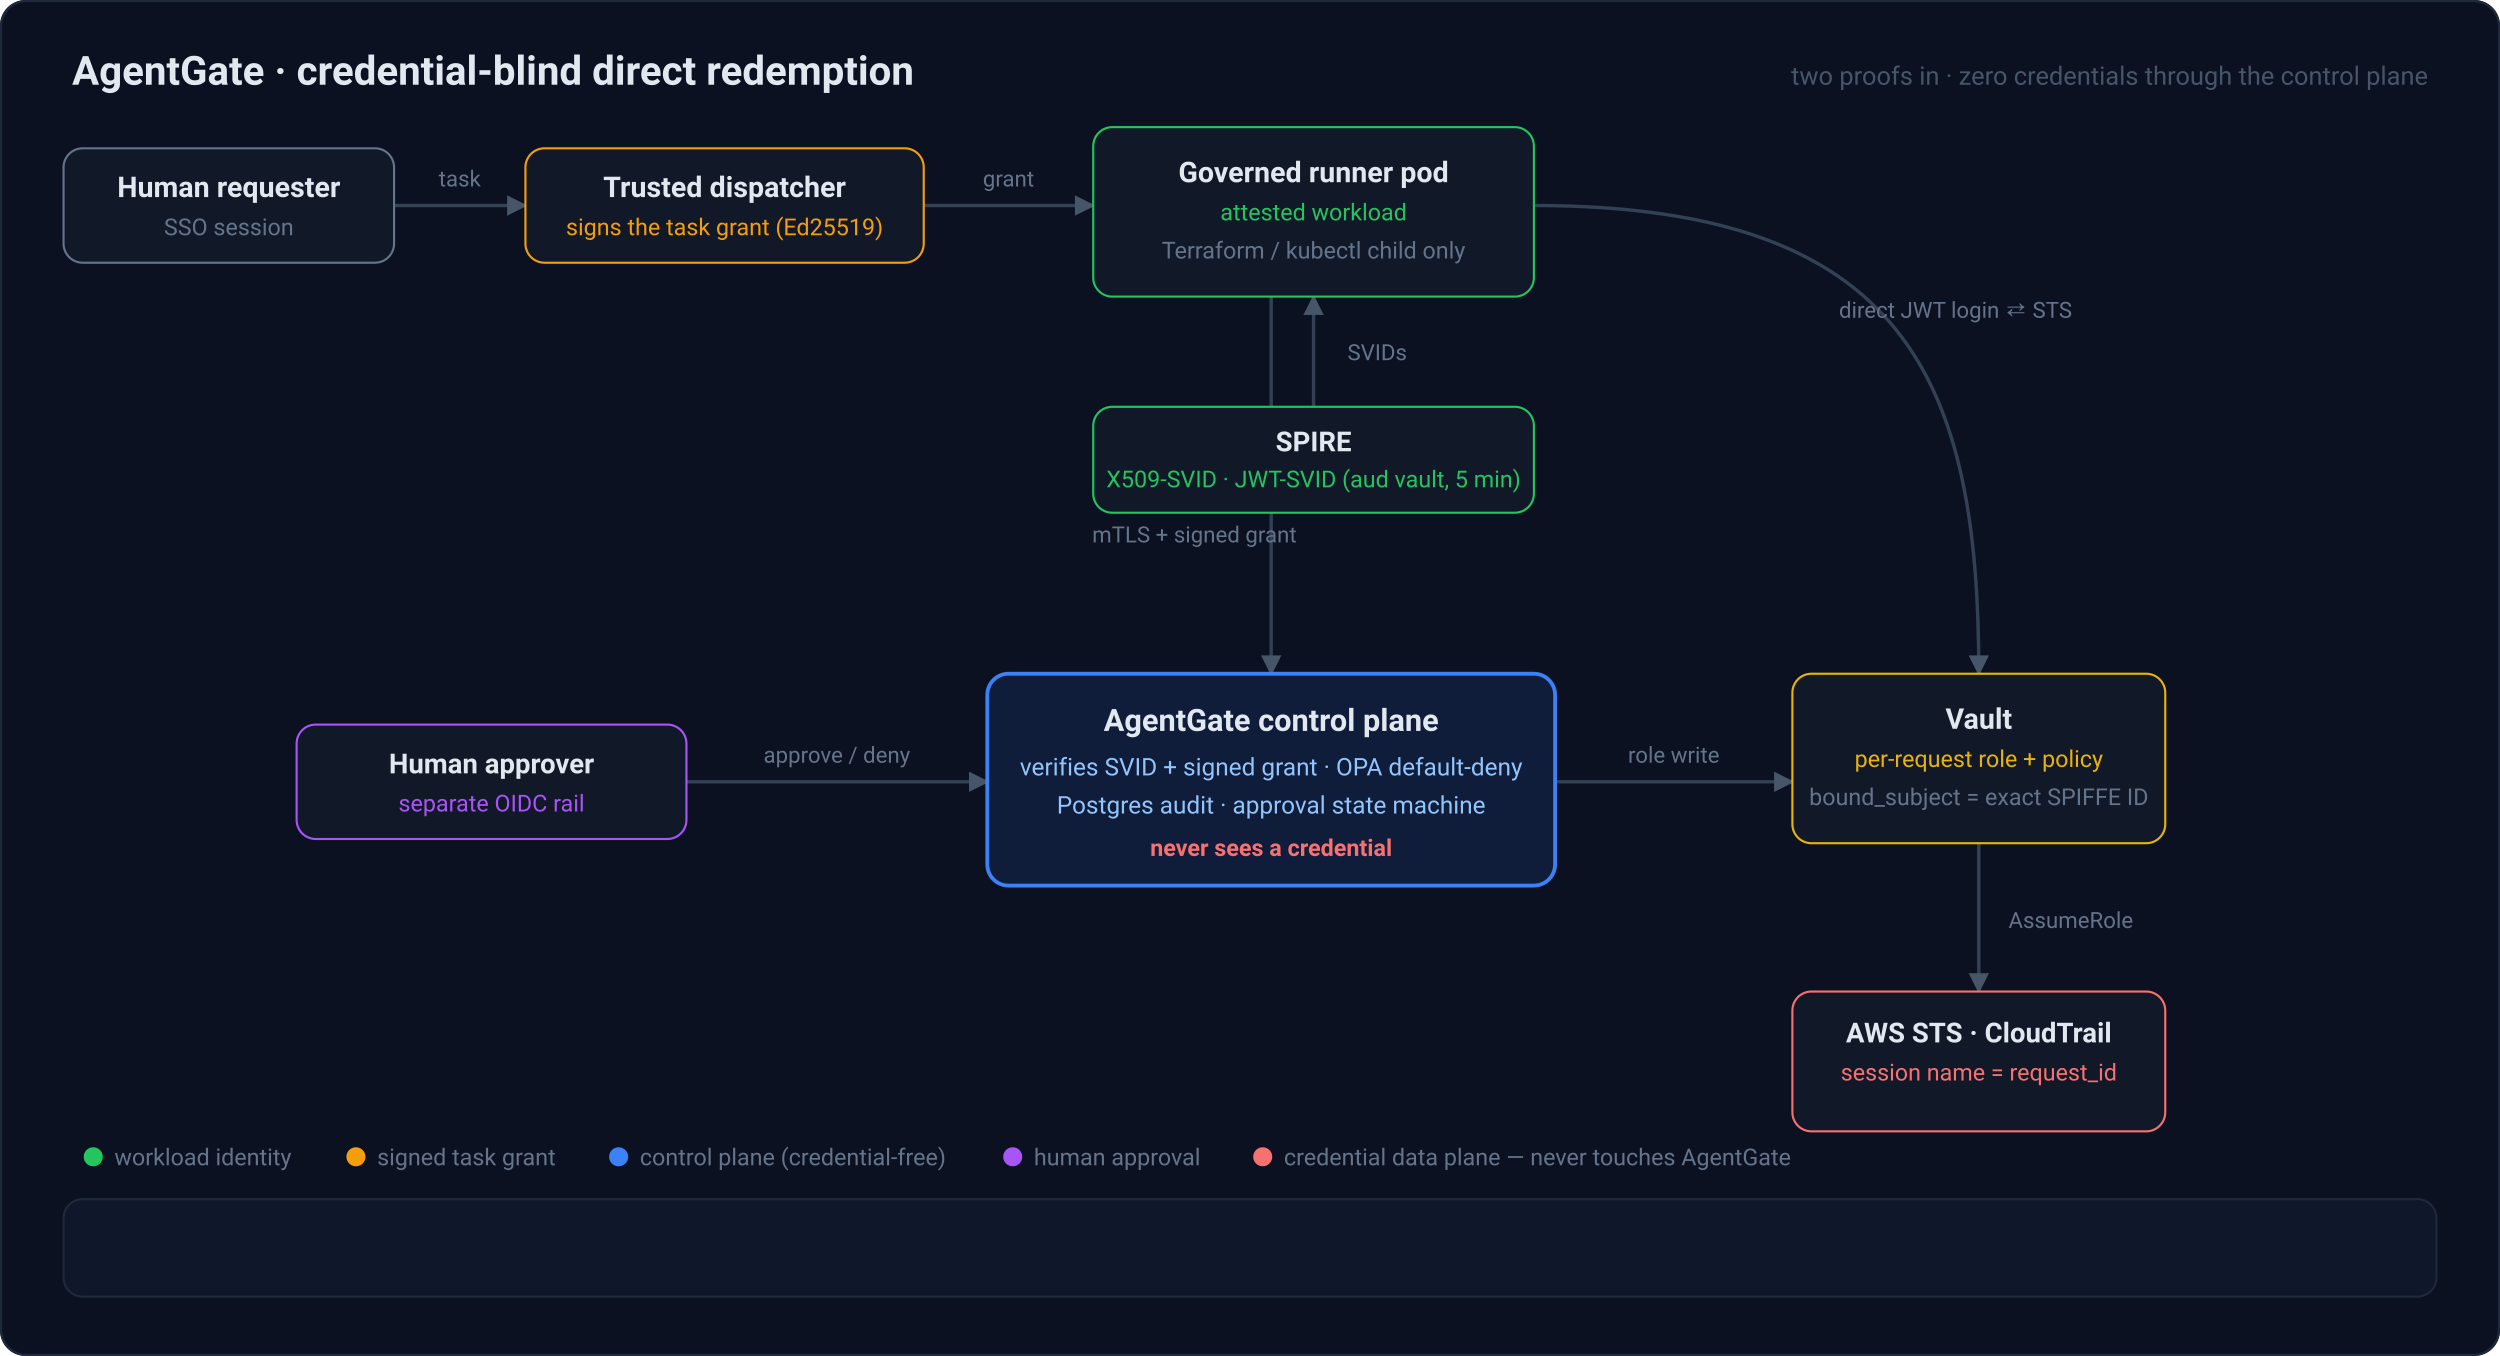
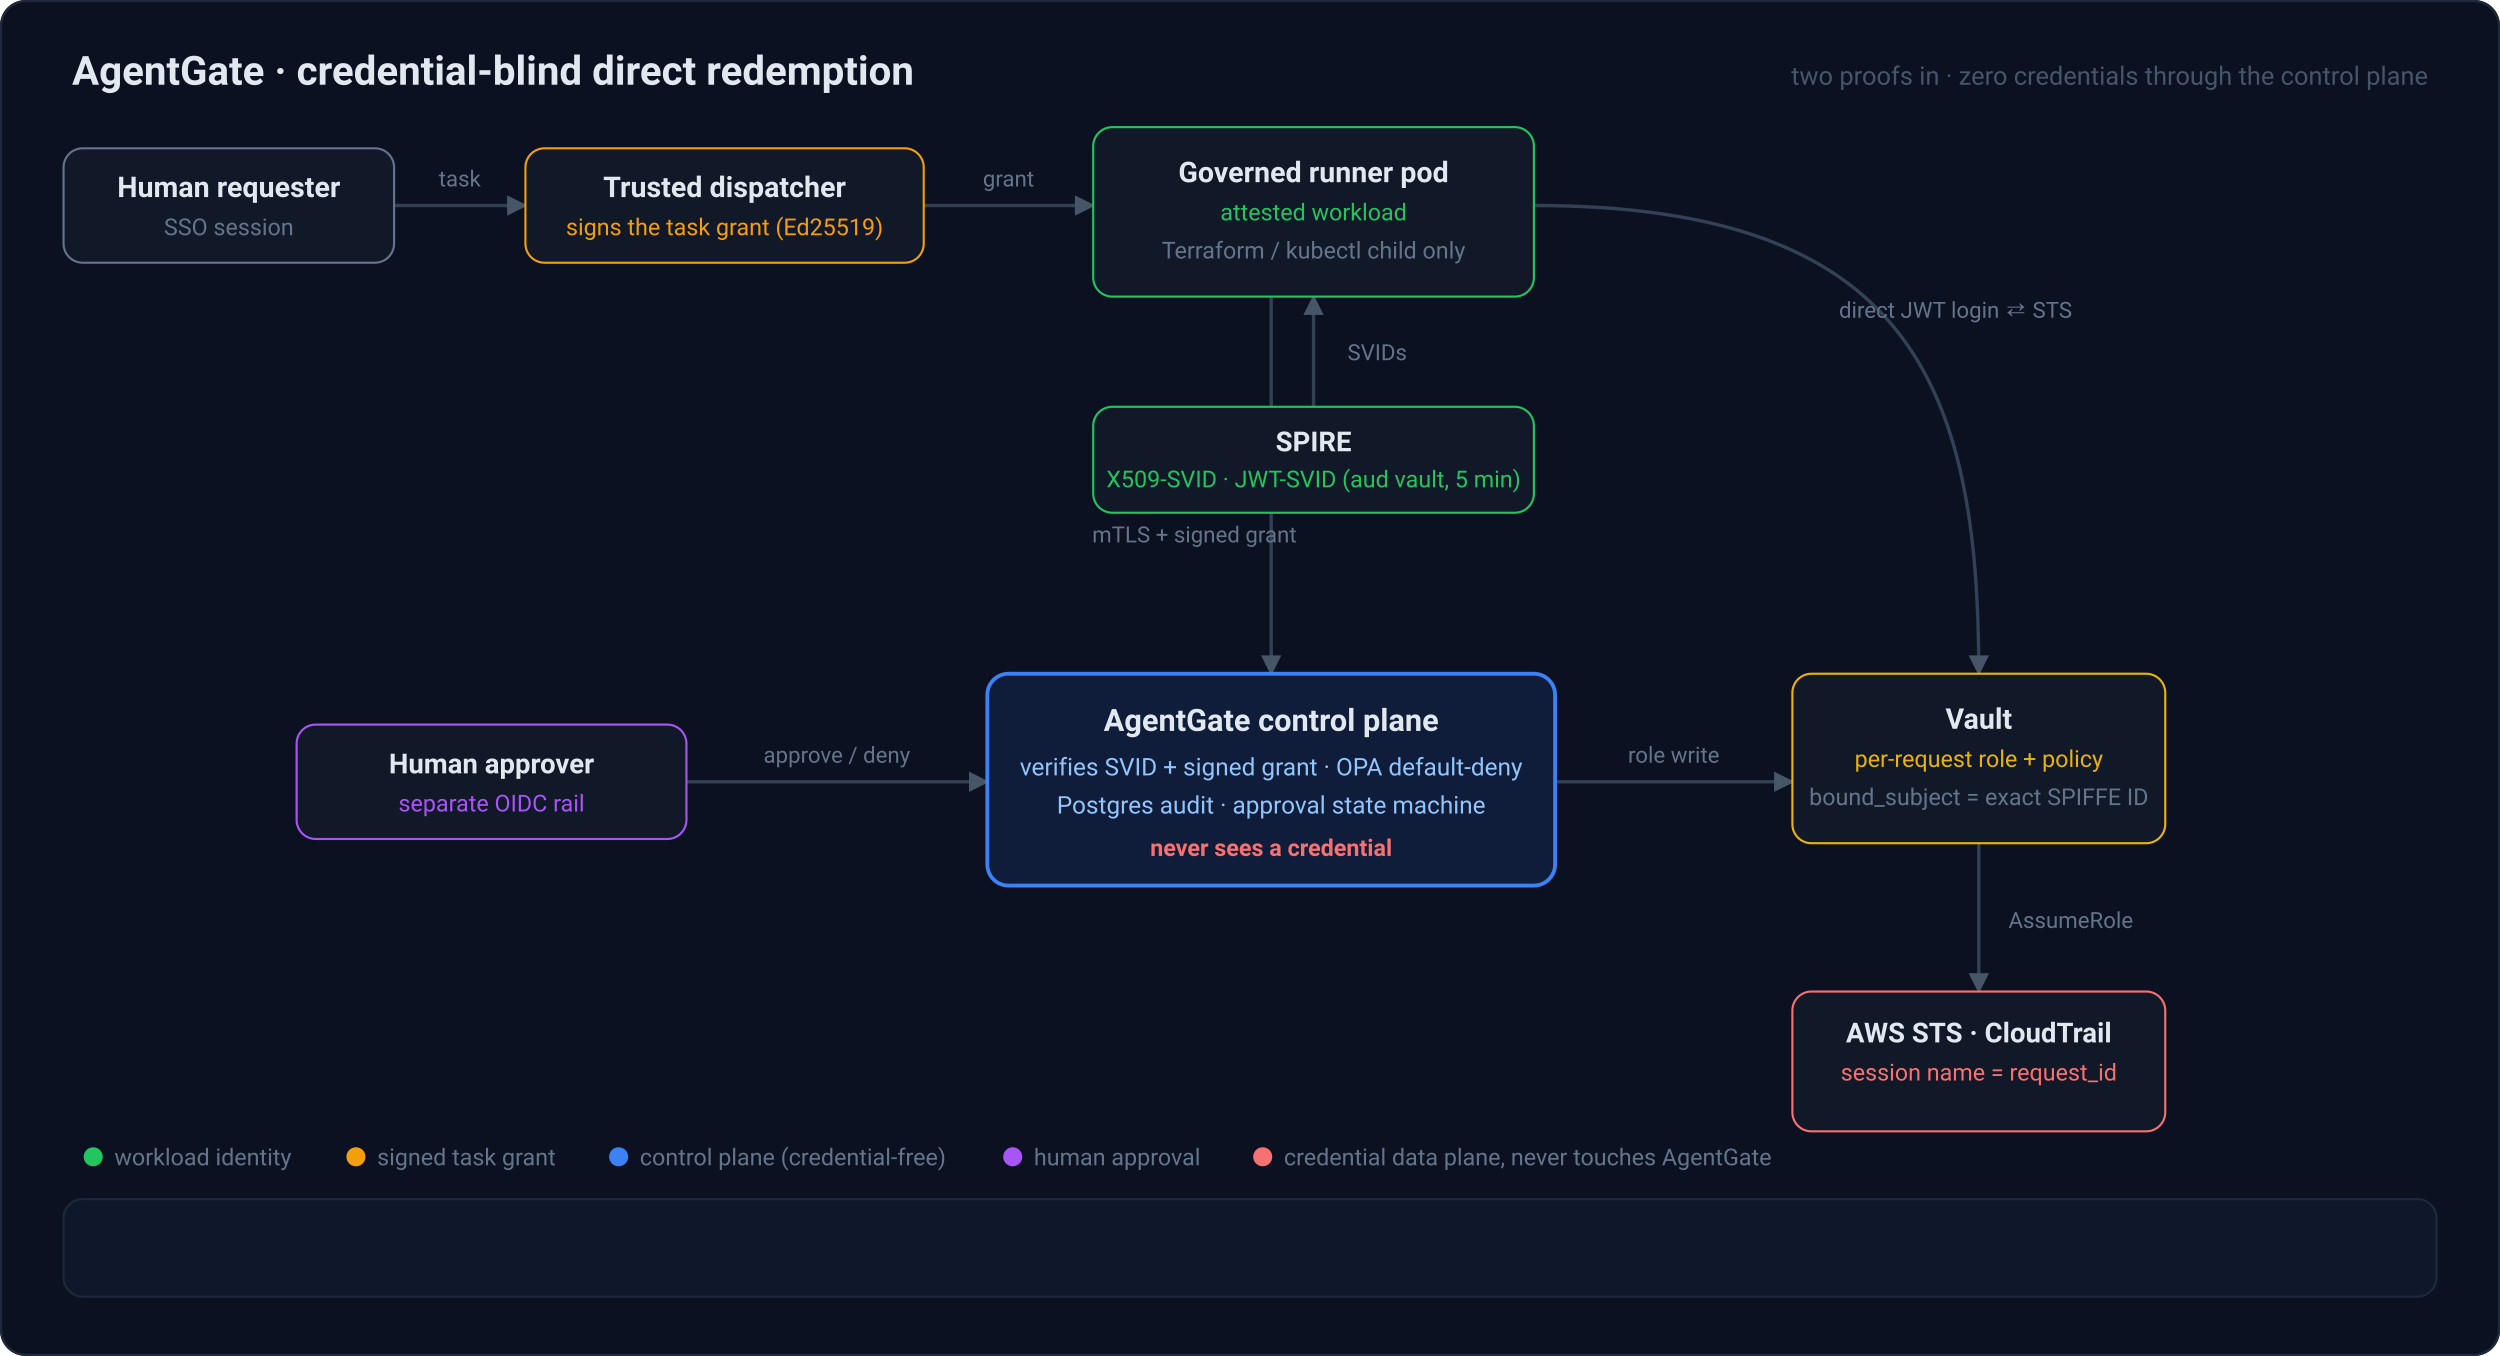
<svg xmlns="http://www.w3.org/2000/svg" viewBox="0 0 1180 640" font-family="ui-sans-serif,system-ui,-apple-system,'Segoe UI',Roboto,Helvetica,Arial,sans-serif">
  <defs>
    <path id="p1" d="M186,97 L248,97" />
    <path id="p2" d="M436,97 L516,97" />
    <path id="p3" d="M620,192 L620,140" />
    <path id="p4" d="M600,140 C600,230 600,250 600,318" />
    <path id="p5" d="M324,369 L466,369" />
    <path id="p6" d="M734,369 L846,369" />
    <path id="p7" d="M724,97 C900,97 934,180 934,318" />
    <path id="p8" d="M934,398 L934,468" />
    <path id="p9" d="M934,318 C934,180 900,97 724,97" />
    <marker id="arrow" viewBox="0 0 10 10" refX="9" refY="5" markerWidth="6" markerHeight="6" orient="auto-start-reverse">
      <path d="M0,0 L10,5 L0,10 z" fill="#475569" />
    </marker>
  </defs>
  <rect width="1180" height="640" rx="12" fill="#0b1120" />
  <rect x="0.5" y="0.5" width="1179" height="639" rx="12" fill="none" stroke="#1e293b" />
  <rect width="0" height="0" fill="none">
    <animate id="master" attributeName="x" from="0" to="0" dur="21s" repeatCount="indefinite" />
  </rect>
  <text x="34" y="40" fill="#e2e8f0" font-size="19" font-weight="700">AgentGate · credential-blind direct redemption</text>
  <text x="1146" y="40" fill="#475569" font-size="12" text-anchor="end">two proofs in · zero credentials through the control plane</text>
  <g stroke="#334155" stroke-width="1.6" fill="none" marker-end="url(#arrow)">
    <use href="#p1" />
    <use href="#p2" />
    <use href="#p3" />
    <use href="#p4" />
    <use href="#p5" />
    <use href="#p6" />
    <use href="#p7" />
    <use href="#p8" />
  </g>
  <g>
    <rect x="30" y="70" width="156" height="54" rx="9" fill="#111827" stroke="#64748b" />
    <text x="108" y="93" fill="#e2e8f0" font-size="13.5" font-weight="600" text-anchor="middle">Human requester</text>
    <text x="108" y="111" fill="#64748b" font-size="11" text-anchor="middle">SSO session</text>
  </g>
  <g>
    <rect x="248" y="70" width="188" height="54" rx="9" fill="#111827" stroke="#f59e0b" />
    <text x="342" y="93" fill="#e2e8f0" font-size="13.5" font-weight="600" text-anchor="middle">Trusted dispatcher</text>
    <text x="342" y="111" fill="#f59e0b" font-size="11" text-anchor="middle">signs the task grant (Ed25519)</text>
  </g>
  <g>
    <rect x="516" y="60" width="208" height="80" rx="9" fill="#111827" stroke="#22c55e" />
    <text x="620" y="86" fill="#e2e8f0" font-size="13.5" font-weight="600" text-anchor="middle">Governed runner pod</text>
    <text x="620" y="104" fill="#22c55e" font-size="11" text-anchor="middle">attested workload</text>
    <text x="620" y="122" fill="#64748b" font-size="11" text-anchor="middle">Terraform / kubectl child only</text>
  </g>
  <g>
    <rect x="516" y="192" width="208" height="50" rx="9" fill="#111827" stroke="#22c55e" />
    <text x="620" y="213" fill="#e2e8f0" font-size="13" font-weight="600" text-anchor="middle">SPIRE</text>
    <text x="620" y="230" fill="#22c55e" font-size="11" text-anchor="middle">X509-SVID · JWT-SVID (aud vault, 5 min)</text>
  </g>
  <g>
    <rect x="466" y="318" width="268" height="100" rx="10" fill="#0f1d3a" stroke="#3b82f6" stroke-width="1.8" />
    <text x="600" y="345" fill="#e2e8f0" font-size="14.5" font-weight="700" text-anchor="middle">AgentGate control plane</text>
    <text x="600" y="366" fill="#93c5fd" font-size="11.5" text-anchor="middle">verifies SVID + signed grant · OPA default-deny</text>
    <text x="600" y="384" fill="#93c5fd" font-size="11.5" text-anchor="middle">Postgres audit · approval state machine</text>
    <text x="600" y="404" fill="#f87171" font-size="11" font-weight="600" text-anchor="middle">never sees a credential</text>
  </g>
  <g>
    <rect x="140" y="342" width="184" height="54" rx="9" fill="#111827" stroke="#a855f7" />
    <text x="232" y="365" fill="#e2e8f0" font-size="13" font-weight="600" text-anchor="middle">Human approver</text>
    <text x="232" y="383" fill="#a855f7" font-size="11" text-anchor="middle">separate OIDC rail</text>
  </g>
  <g>
    <rect x="846" y="318" width="176" height="80" rx="9" fill="#111827" stroke="#eab308" />
    <text x="934" y="344" fill="#e2e8f0" font-size="13.5" font-weight="600" text-anchor="middle">Vault</text>
    <text x="934" y="362" fill="#eab308" font-size="11" text-anchor="middle">per-request role + policy</text>
    <text x="934" y="380" fill="#64748b" font-size="11" text-anchor="middle">bound_subject = exact SPIFFE ID</text>
  </g>
  <g>
    <rect x="846" y="468" width="176" height="66" rx="9" fill="#111827" stroke="#f87171" />
    <text x="934" y="492" fill="#e2e8f0" font-size="13" font-weight="600" text-anchor="middle">AWS STS · CloudTrail</text>
    <text x="934" y="510" fill="#f87171" font-size="11" text-anchor="middle">session name = request_id</text>
    <animate attributeName="opacity" values="1;1;1;1;0.55;1" keyTimes="0;0.74;0.78;0.86;0.93;1" dur="21s" begin="master.begin" repeatCount="indefinite" />
  </g>
  <g fill="#64748b" font-size="10.5">
    <text x="217" y="88" text-anchor="middle">task</text>
    <text x="476" y="88" text-anchor="middle">grant</text>
    <text x="636" y="170">SVIDs</text>
    <text x="610" y="240" transform="rotate(90 610,240)" />
    <text x="612" y="256" text-anchor="end">mTLS + signed grant</text>
    <text x="395" y="360" text-anchor="middle">approve / deny</text>
    <text x="790" y="360" text-anchor="middle">role write</text>
    <text x="868" y="150">direct JWT login ⇄ STS</text>
    <text x="948" y="438">AssumeRole</text>
  </g>
  <g>
    <circle r="5.5" fill="#94a3b8" opacity="0">
      <animateMotion dur="1.4s" begin="master.begin+0.5s" repeatCount="indefinite" repeatDur="21s">
        <mpath href="#p1" />
      </animateMotion>
      <animate attributeName="opacity" values="0;0;1;1;0;0" keyTimes="0;0.024;0.05;0.08;0.095;1" dur="21s" begin="master.begin" repeatCount="indefinite" />
    </circle>
    <circle r="5.5" fill="#f59e0b" opacity="0">
      <animateMotion dur="1.4s" begin="master.begin+2.5s" repeatCount="indefinite" repeatDur="21s">
        <mpath href="#p2" />
      </animateMotion>
      <animate attributeName="opacity" values="0;0;1;1;0;0" keyTimes="0;0.119;0.14;0.175;0.19;1" dur="21s" begin="master.begin" repeatCount="indefinite" />
    </circle>
    <circle r="5.5" fill="#22c55e" opacity="0">
      <animateMotion dur="1.2s" begin="master.begin+4.5s" repeatCount="indefinite" repeatDur="21s">
        <mpath href="#p3" />
      </animateMotion>
      <animate attributeName="opacity" values="0;0;1;1;0;0" keyTimes="0;0.214;0.235;0.26;0.275;1" dur="21s" begin="master.begin" repeatCount="indefinite" />
    </circle>
    <circle r="6" fill="#3b82f6" opacity="0">
      <animateMotion dur="1.8s" begin="master.begin+6.5s" repeatCount="indefinite" repeatDur="21s">
        <mpath href="#p4" />
      </animateMotion>
      <animate attributeName="opacity" values="0;0;1;1;0;0" keyTimes="0;0.31;0.33;0.385;0.4;1" dur="21s" begin="master.begin" repeatCount="indefinite" />
    </circle>
    <circle r="5.5" fill="#a855f7" opacity="0">
      <animateMotion dur="1.4s" begin="master.begin+9s" repeatCount="indefinite" repeatDur="21s">
        <mpath href="#p5" />
      </animateMotion>
      <animate attributeName="opacity" values="0;0;1;1;0;0" keyTimes="0;0.429;0.45;0.485;0.5;1" dur="21s" begin="master.begin" repeatCount="indefinite" />
    </circle>
    <circle r="5.5" fill="#3b82f6" opacity="0">
      <animateMotion dur="1.4s" begin="master.begin+11.5s" repeatCount="indefinite" repeatDur="21s">
        <mpath href="#p6" />
      </animateMotion>
      <animate attributeName="opacity" values="0;0;1;1;0;0" keyTimes="0;0.548;0.57;0.605;0.62;1" dur="21s" begin="master.begin" repeatCount="indefinite" />
    </circle>
    <circle r="6" fill="#22c55e" opacity="0">
      <animateMotion dur="1.8s" begin="master.begin+14s" repeatCount="indefinite" repeatDur="21s">
        <mpath href="#p7" />
      </animateMotion>
      <animate attributeName="opacity" values="0;0;1;1;0;0" keyTimes="0;0.667;0.687;0.74;0.755;1" dur="21s" begin="master.begin" repeatCount="indefinite" />
    </circle>
    <circle r="5.5" fill="#f87171" opacity="0">
      <animateMotion dur="1s" begin="master.begin+16.5s" repeatCount="indefinite" repeatDur="21s">
        <mpath href="#p8" />
      </animateMotion>
      <animate attributeName="opacity" values="0;0;1;1;0;0" keyTimes="0;0.786;0.8;0.825;0.84;1" dur="21s" begin="master.begin" repeatCount="indefinite" />
    </circle>
    <circle r="6" fill="#f87171" opacity="0">
      <animateMotion dur="1.6s" begin="master.begin+17.6s" repeatCount="indefinite" repeatDur="21s">
        <mpath href="#p9" />
      </animateMotion>
      <animate attributeName="opacity" values="0;0;1;1;0;0" keyTimes="0;0.838;0.856;0.9;0.915;1" dur="21s" begin="master.begin" repeatCount="indefinite" />
    </circle>
  </g>
  <rect x="30" y="566" width="1120" height="46" rx="9" fill="#0f172a" stroke="#1e293b" />
  <g font-size="13.5" fill="#cbd5e1">
-     <text x="590" y="594" text-anchor="middle" opacity="0">1 · A human asks the dispatcher for a task — accountability starts here (on_behalf_of)
+     <text x="590" y="594" text-anchor="middle" opacity="0">1 · A human asks the dispatcher for a task, accountability starts here (on_behalf_of)
      <animate attributeName="opacity" values="0;1;1;0;0" keyTimes="0;0.01;0.1;0.115;1" dur="21s" begin="master.begin" repeatCount="indefinite" />
    </text>
    <text x="590" y="594" text-anchor="middle" opacity="0">2 · The dispatcher signs the grant: repo, commit, operation, environment, TTL, single-use nonce
      <animate attributeName="opacity" values="0;0;1;1;0;0" keyTimes="0;0.115;0.13;0.2;0.215;1" dur="21s" begin="master.begin" repeatCount="indefinite" />
    </text>
-     <text x="590" y="594" text-anchor="middle" opacity="0">3 · SPIRE attests the pod and issues its short-lived X509-SVID — proof of what is running, and where
+     <text x="590" y="594" text-anchor="middle" opacity="0">3 · SPIRE attests the pod and issues its short-lived X509-SVID, proof of what is running, and where
      <animate attributeName="opacity" values="0;0;1;1;0;0" keyTimes="0;0.215;0.23;0.295;0.31;1" dur="21s" begin="master.begin" repeatCount="indefinite" />
    </text>
    <text x="590" y="594" text-anchor="middle" opacity="0">4 · Two proofs over mTLS: SVID + signed grant → OPA default-deny policy → append-only audit with the policy's SHA-256
      <animate attributeName="opacity" values="0;0;1;1;0;0" keyTimes="0;0.31;0.325;0.415;0.43;1" dur="21s" begin="master.begin" repeatCount="indefinite" />
    </text>
-     <text x="590" y="594" text-anchor="middle" opacity="0">5 · Production apply parks as pending_approval — a human decides on a separately authenticated rail
+     <text x="590" y="594" text-anchor="middle" opacity="0">5 · Production apply parks as pending_approval, a human decides on a separately authenticated rail
      <animate attributeName="opacity" values="0;0;1;1;0;0" keyTimes="0;0.43;0.445;0.535;0.55;1" dur="21s" begin="master.begin" repeatCount="indefinite" />
    </text>
    <text x="590" y="594" text-anchor="middle" opacity="0">6 · On allow: AgentGate writes ONE Vault role + ONE read-only policy, bound to the exact SPIFFE ID, TTL-capped
      <animate attributeName="opacity" values="0;0;1;1;0;0" keyTimes="0;0.55;0.565;0.655;0.67;1" dur="21s" begin="master.begin" repeatCount="indefinite" />
    </text>
-     <text x="590" y="594" text-anchor="middle" opacity="0">7 · The runner logs into Vault ITSELF with a 5-minute JWT-SVID — Vault's audit log names the agent, not a broker
+     <text x="590" y="594" text-anchor="middle" opacity="0">7 · The runner logs into Vault ITSELF with a 5-minute JWT-SVID, Vault's audit log names the agent, not a broker
      <animate attributeName="opacity" values="0;0;1;1;0;0" keyTimes="0;0.67;0.685;0.775;0.79;1" dur="21s" begin="master.begin" repeatCount="indefinite" />
    </text>
    <text x="590" y="594" text-anchor="middle" opacity="0">8 · Vault assumes the scoped AWS role (session = request_id) and returns STS directly to the runner's child process
      <animate attributeName="opacity" values="0;0;1;1;0;0" keyTimes="0;0.79;0.805;0.9;0.915;1" dur="21s" begin="master.begin" repeatCount="indefinite" />
    </text>
    <text x="590" y="594" text-anchor="middle" opacity="0">9 · TTL expires → the role and policy are reaped; every record joins on one request_id, into CloudTrail
      <animate attributeName="opacity" values="0;0;1;1;0" keyTimes="0;0.915;0.93;0.99;1" dur="21s" begin="master.begin" repeatCount="indefinite" />
    </text>
  </g>
  <g font-size="11" fill="#64748b">
    <circle cx="44" cy="546" r="4.5" fill="#22c55e" />
    <text x="54" y="550">workload identity</text>
    <circle cx="168" cy="546" r="4.5" fill="#f59e0b" />
    <text x="178" y="550">signed task grant</text>
    <circle cx="292" cy="546" r="4.5" fill="#3b82f6" />
    <text x="302" y="550">control plane (credential-free)</text>
    <circle cx="478" cy="546" r="4.5" fill="#a855f7" />
    <text x="488" y="550">human approval</text>
    <circle cx="596" cy="546" r="4.5" fill="#f87171" />
-     <text x="606" y="550">credential data plane — never touches AgentGate</text>
+     <text x="606" y="550">credential data plane, never touches AgentGate</text>
  </g>
</svg>
